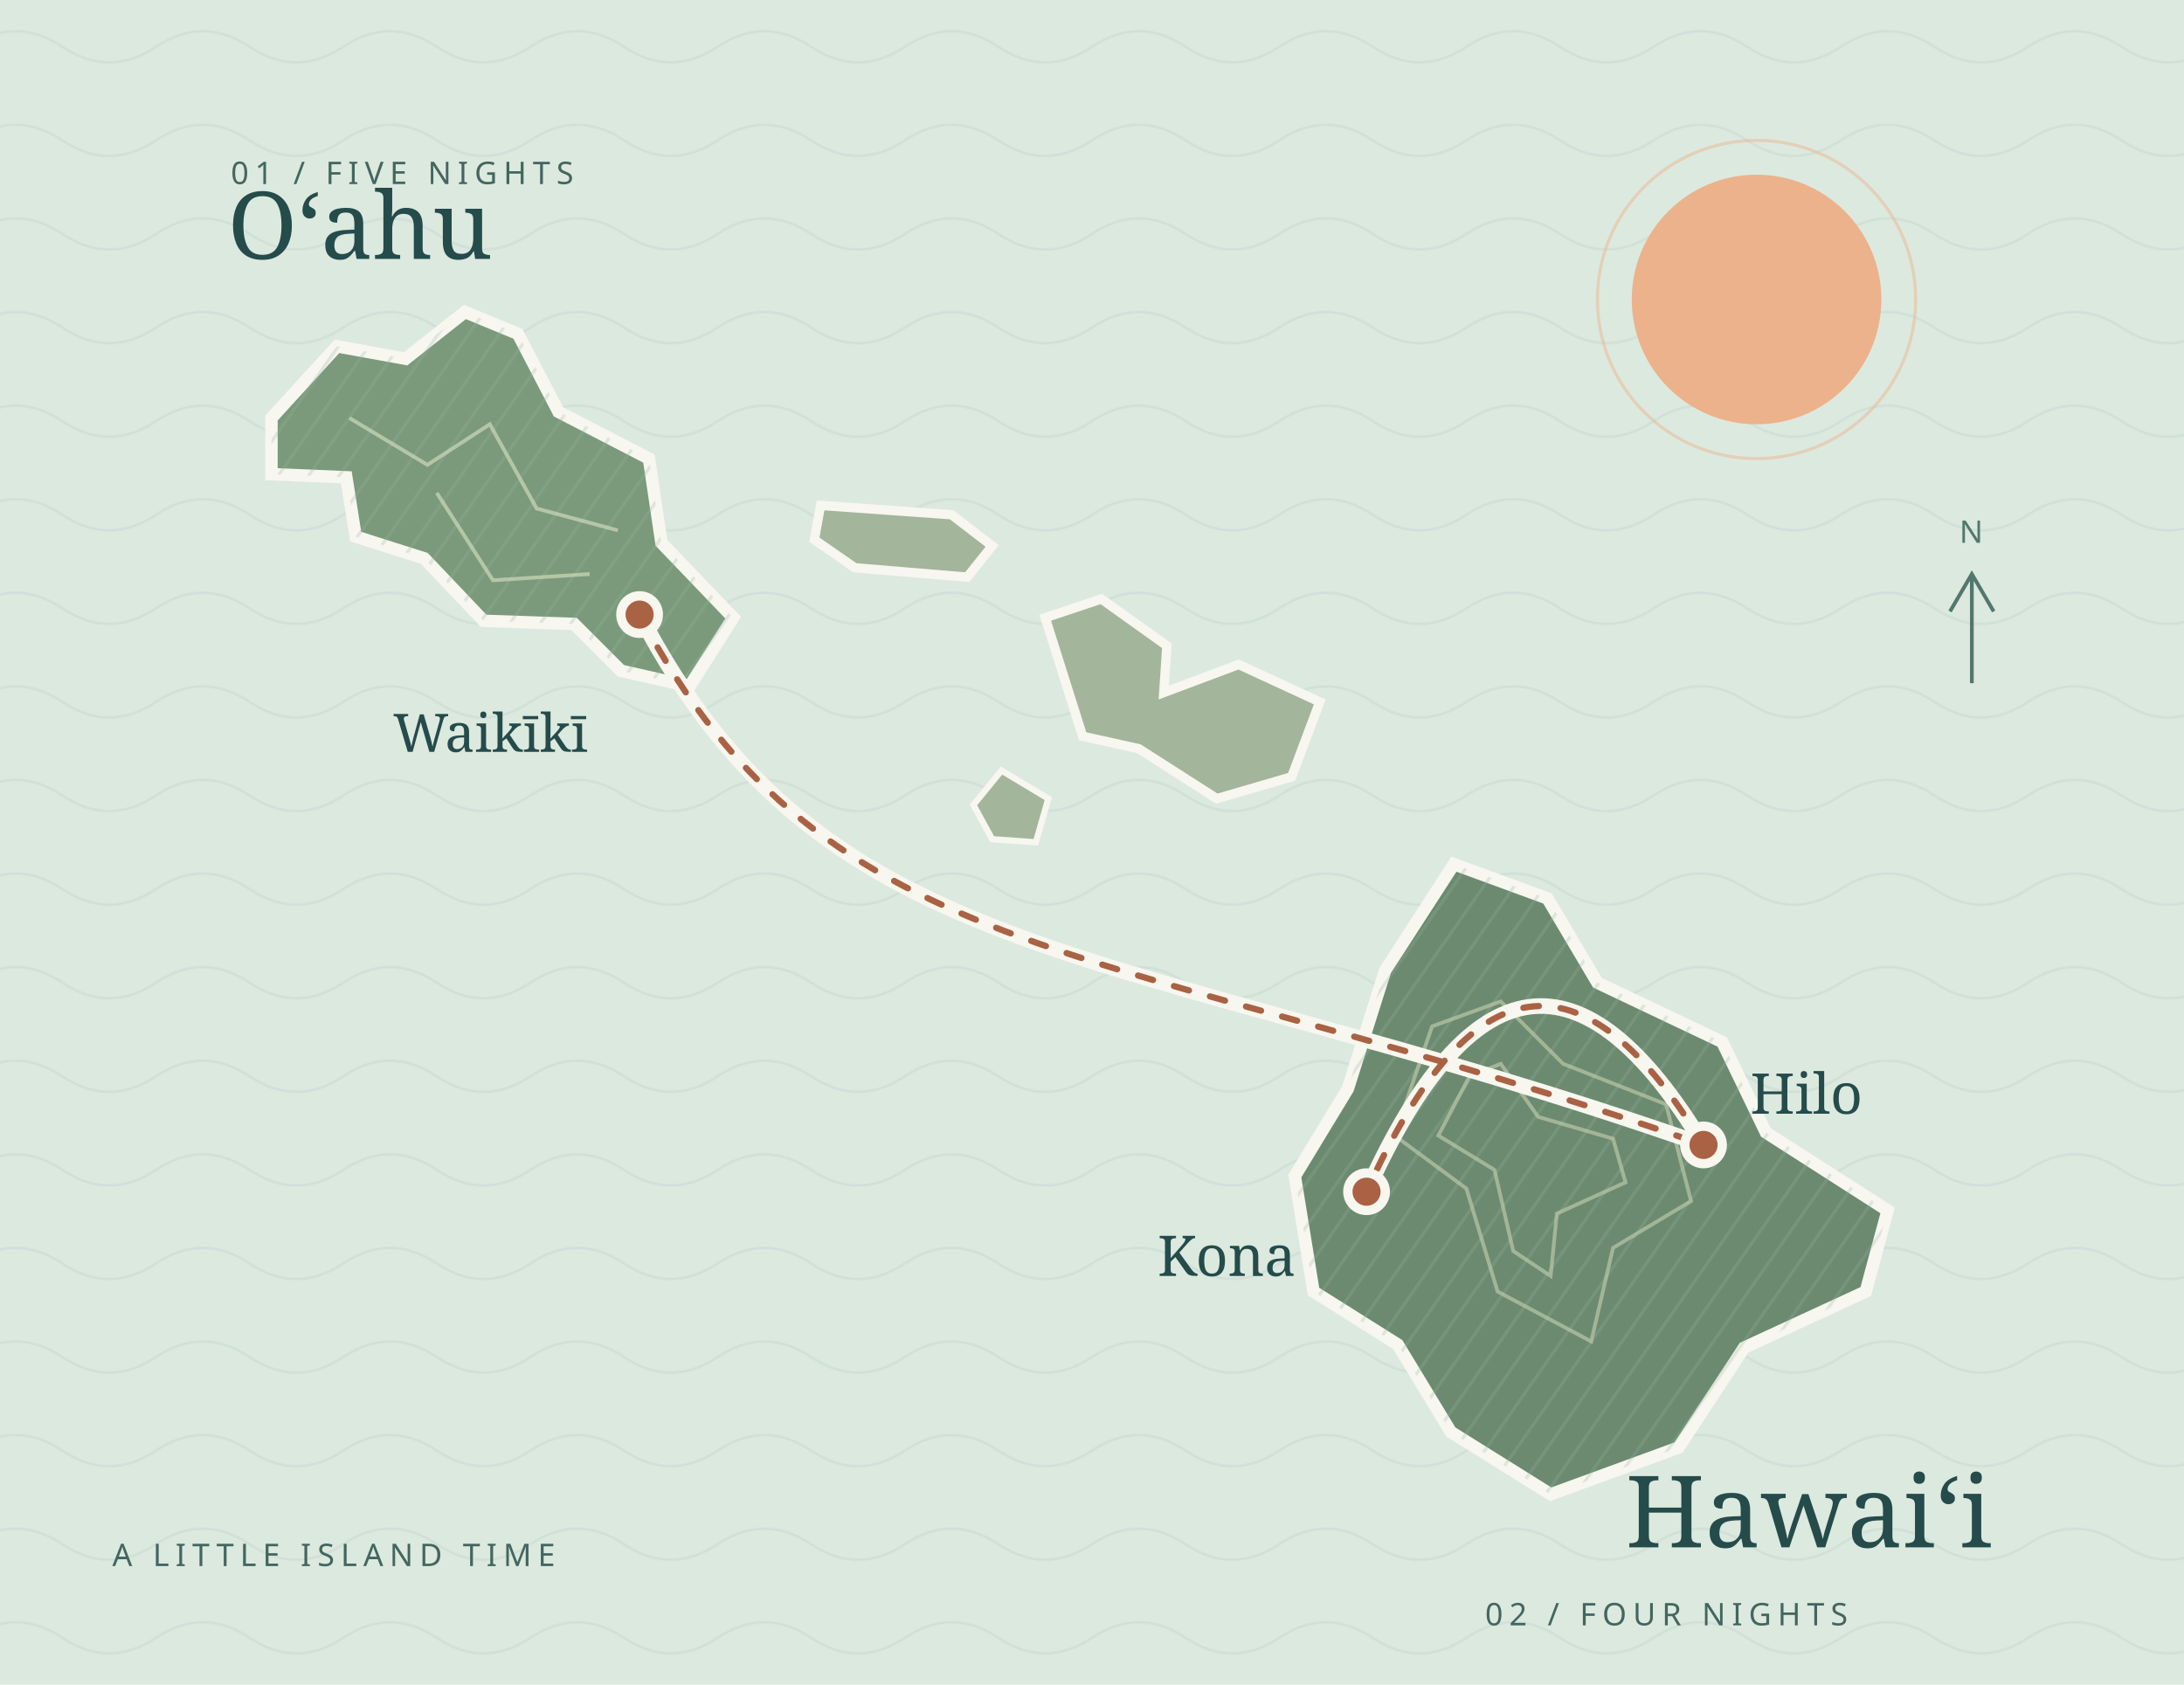
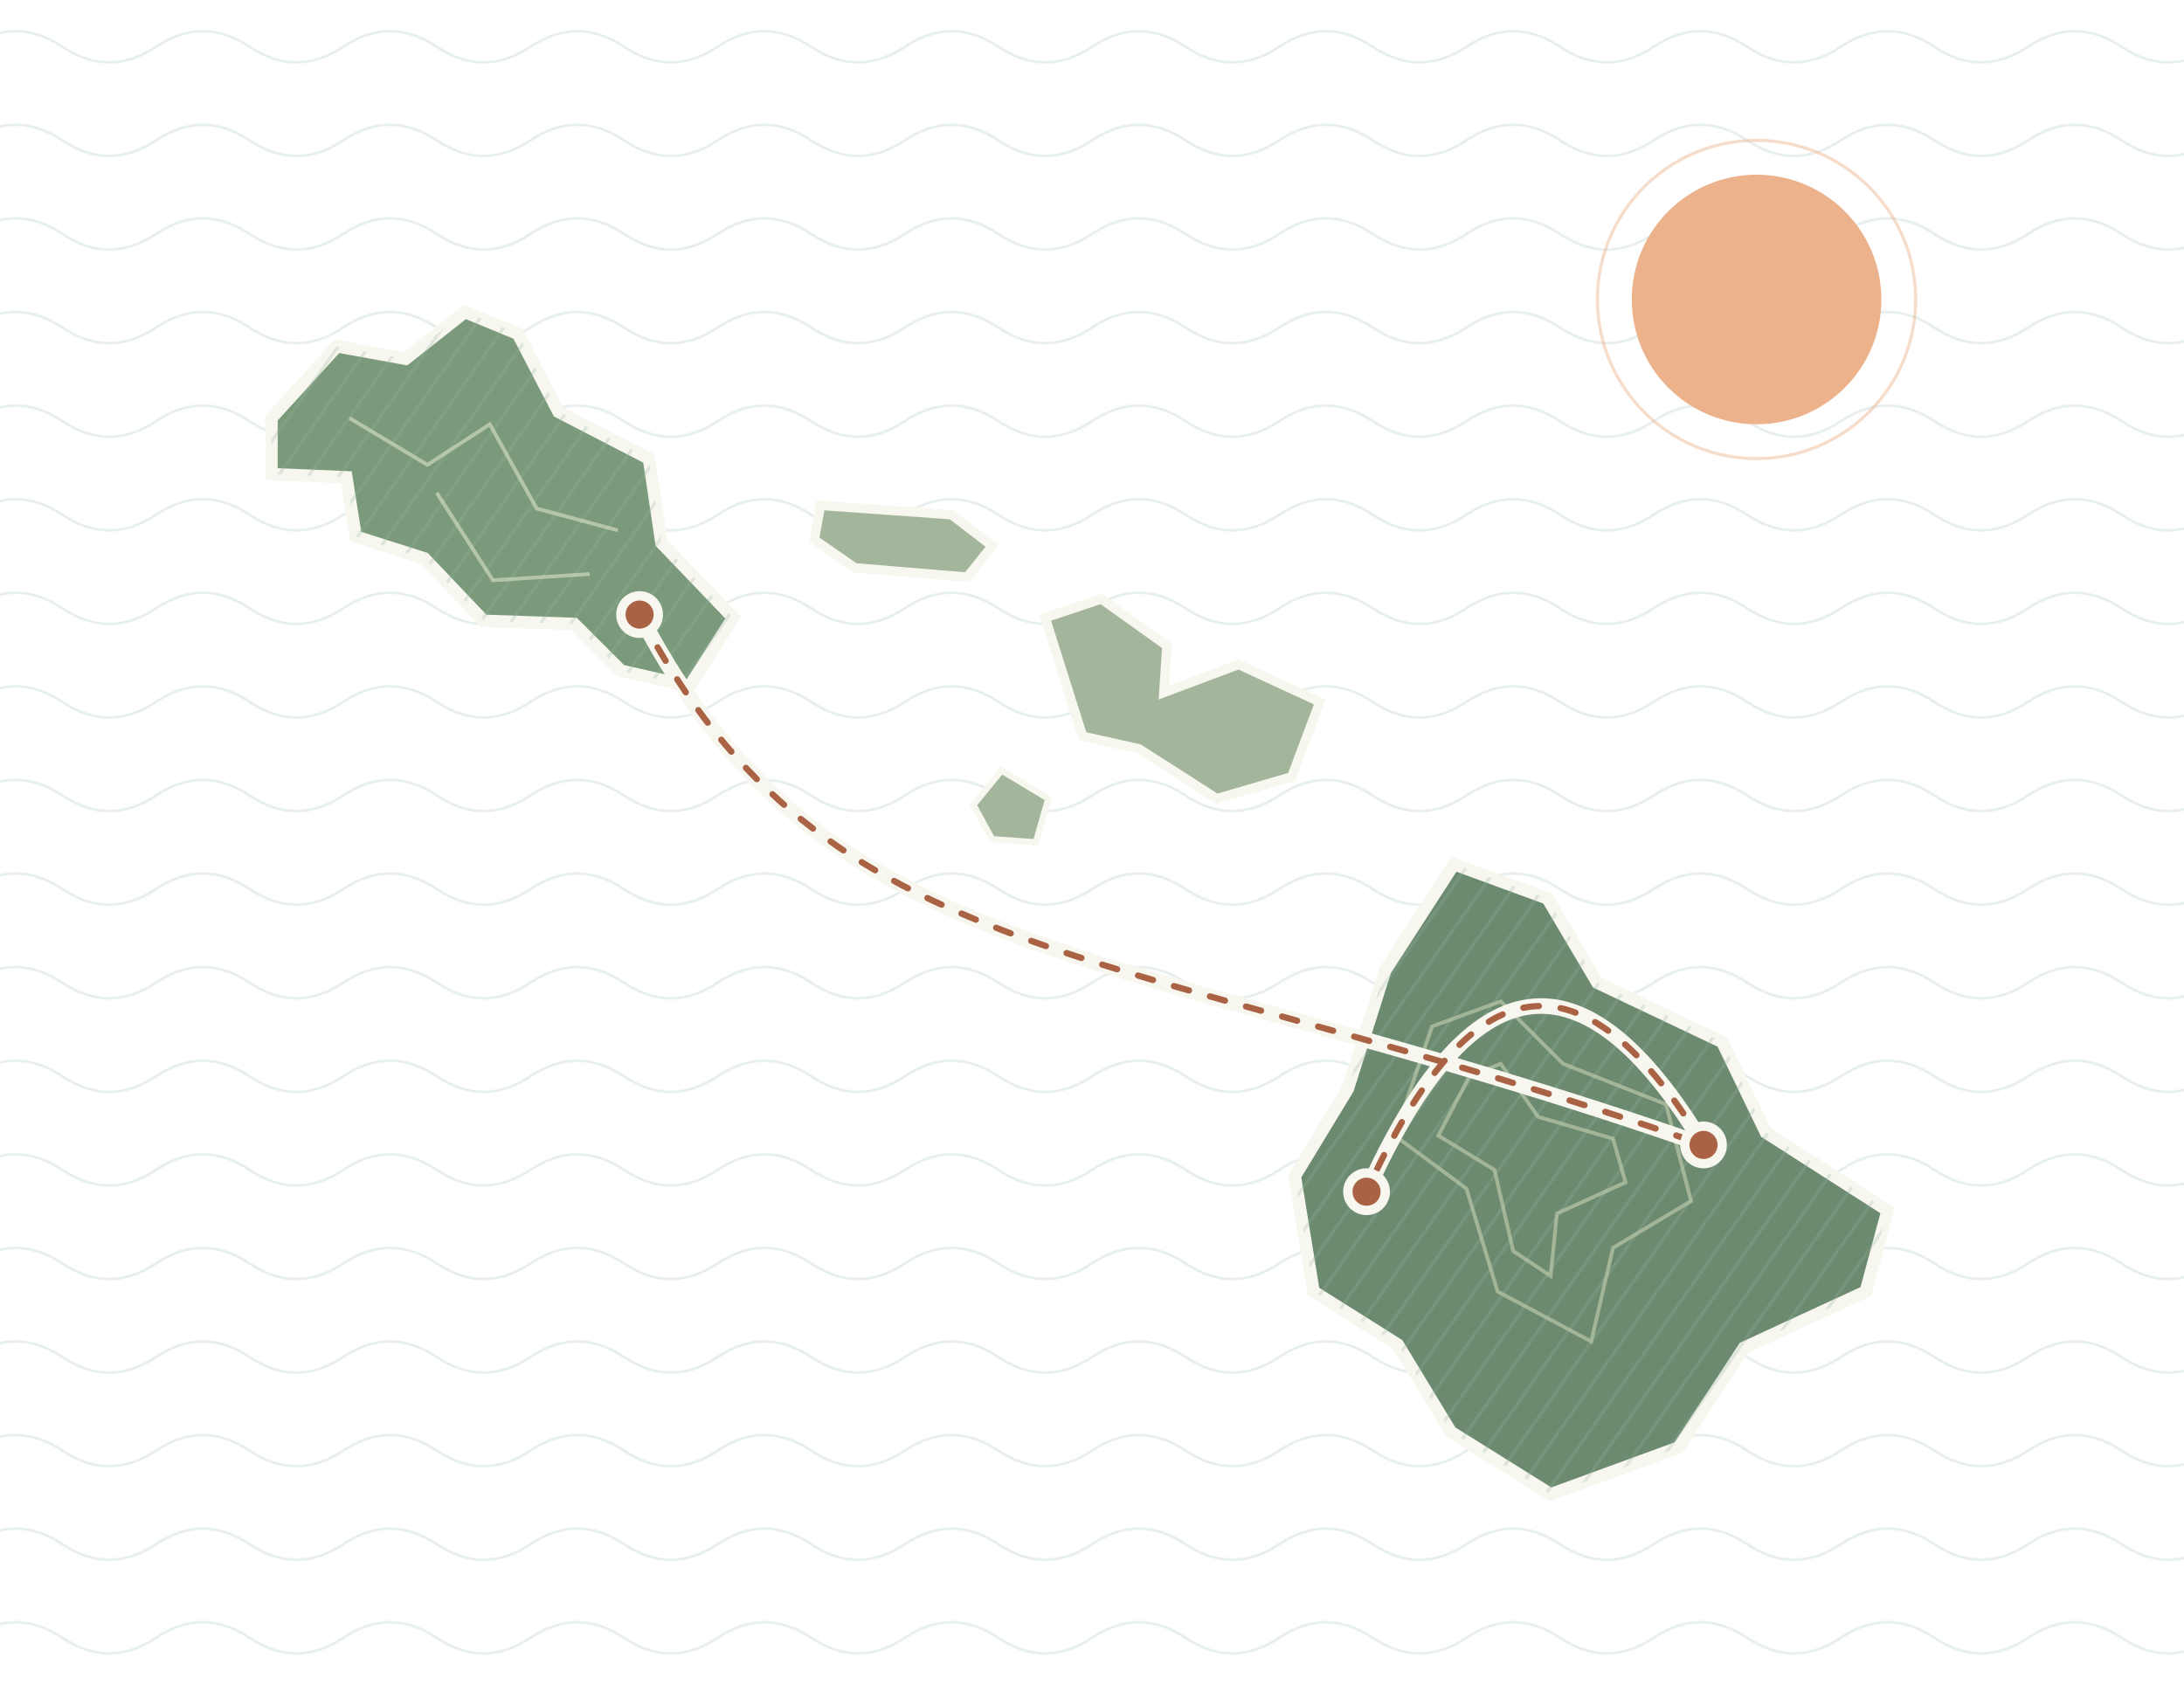
<svg xmlns="http://www.w3.org/2000/svg" viewBox="0 0 700 540" fill="none">
  <defs>
    <pattern id="waves" x="0" y="0" width="60" height="30" patternUnits="userSpaceOnUse">
      <path d="M-10 15q15-10 30 0t30 0t30 0" stroke="#b9d2cc" stroke-opacity=".35" stroke-width=".8" />
    </pattern>
    <pattern id="lines" width="8" height="8" patternUnits="userSpaceOnUse" patternTransform="rotate(35)">
      <path d="M0 0v8" stroke="#94b5a0" stroke-opacity=".25" stroke-width="2" />
    </pattern>
  </defs>
-   <rect width="700" height="540" fill="#dce9df" />
  <rect width="700" height="540" fill="url(#waves)" />
  <circle cx="563" cy="96" r="40" fill="#ecb28b" />
  <circle cx="563" cy="96" r="51" stroke="#ecb28b" stroke-opacity=".45" />
  <path d="m87 134 21-23 22 4 19-15 17 7 13 25 29 15 4 27 23 24-14 22-22-5-15-15-29-1-19-20-22-7-3-19-24-1Z" fill="#7b9a7b" stroke="#f7f6ef" stroke-width="4" />
  <path d="m87 134 21-23 22 4 19-15 17 7 13 25 29 15 4 27 23 24-14 22-22-5-15-15-29-1-19-20-22-7-3-19-24-1Z" fill="url(#lines)" />
  <path d="m112 134 25 15 20-13 15 27 26 7m-58-12 18 28 31-2" stroke="#d5dec0" stroke-opacity=".65" stroke-width="1.2" />
  <path d="m263 162 42 3 13 10-8 10-36-3-13-9Z" fill="#a3b59a" stroke="#f7f6ef" stroke-width="3" />
  <path d="m335 198 18-6 21 15-1 15 24-9 26 12-9 24-24 7-25-16-18-4Z" fill="#a3b59a" stroke="#f7f6ef" stroke-width="3" />
  <path d="m321 247 15 9-4 14-14-1-6-11Z" fill="#a3b59a" stroke="#f7f6ef" stroke-width="2" />
  <path d="m444 311 22-34 30 11 16 27 40 19 14 29 39 25-7 26-39 18-21 32-41 15-32-20-17-28-27-17-6-37 17-28Z" fill="#6c8a70" stroke="#f7f6ef" stroke-width="4" />
  <path d="m444 311 22-34 30 11 16 27 40 19 14 29 39 25-7 26-39 18-21 32-41 15-32-20-17-28-27-17-6-37 17-28Z" fill="url(#lines)" />
  <path d="m459 329 22-8 20 20 33 13 8 31-25 15-7 30-30-16-10-33-23-17Zm12 16 10-4 12 17 24 7 4 14-22 10-2 20-12-8-6-26-18-11Z" stroke="#c0ccad" stroke-opacity=".65" stroke-width="1.2" />
  <path d="M205 197C265 312 357 301 546 367M546 367Q488 271 438 382" stroke="#f7f6ef" stroke-width="5" stroke-linecap="round" />
  <path d="M205 197C265 312 357 301 546 367M546 367Q488 271 438 382" stroke="#a96243" stroke-width="2" stroke-dasharray="5 7" stroke-linecap="round" />
  <g fill="#a96243" stroke="#f7f6ef" stroke-width="3">
    <circle cx="205" cy="197" r="6" />
    <circle cx="546" cy="367" r="6" />
    <circle cx="438" cy="382" r="6" />
  </g>
-   <g fill="#254b4b" font-family="Georgia,serif">
-     <text x="73" y="83" font-size="30">Oʻahu</text>
-     <text x="521" y="496" font-size="32">Hawaiʻi</text>
-     <text x="126" y="241" font-size="17">Waikīkī</text>
-     <text x="561" y="357" font-size="18">Hilo</text>
-     <text x="371" y="409" font-size="18">Kona</text>
-   </g>
-   <g fill="#436660" font-family="sans-serif" font-size="10" letter-spacing="2">
-     <text x="74" y="59">01 / FIVE NIGHTS</text>
-     <text x="476" y="521">02 / FOUR NIGHTS</text>
-     <text x="36" y="502">A LITTLE ISLAND TIME</text>
-   </g>
-   <path d="M632 219v-35m-7 12 7-12 7 12" stroke="#52776f" stroke-width="1.2" />
-   <text x="628" y="174" font-family="sans-serif" font-size="10" fill="#52776f">N</text>
</svg>
